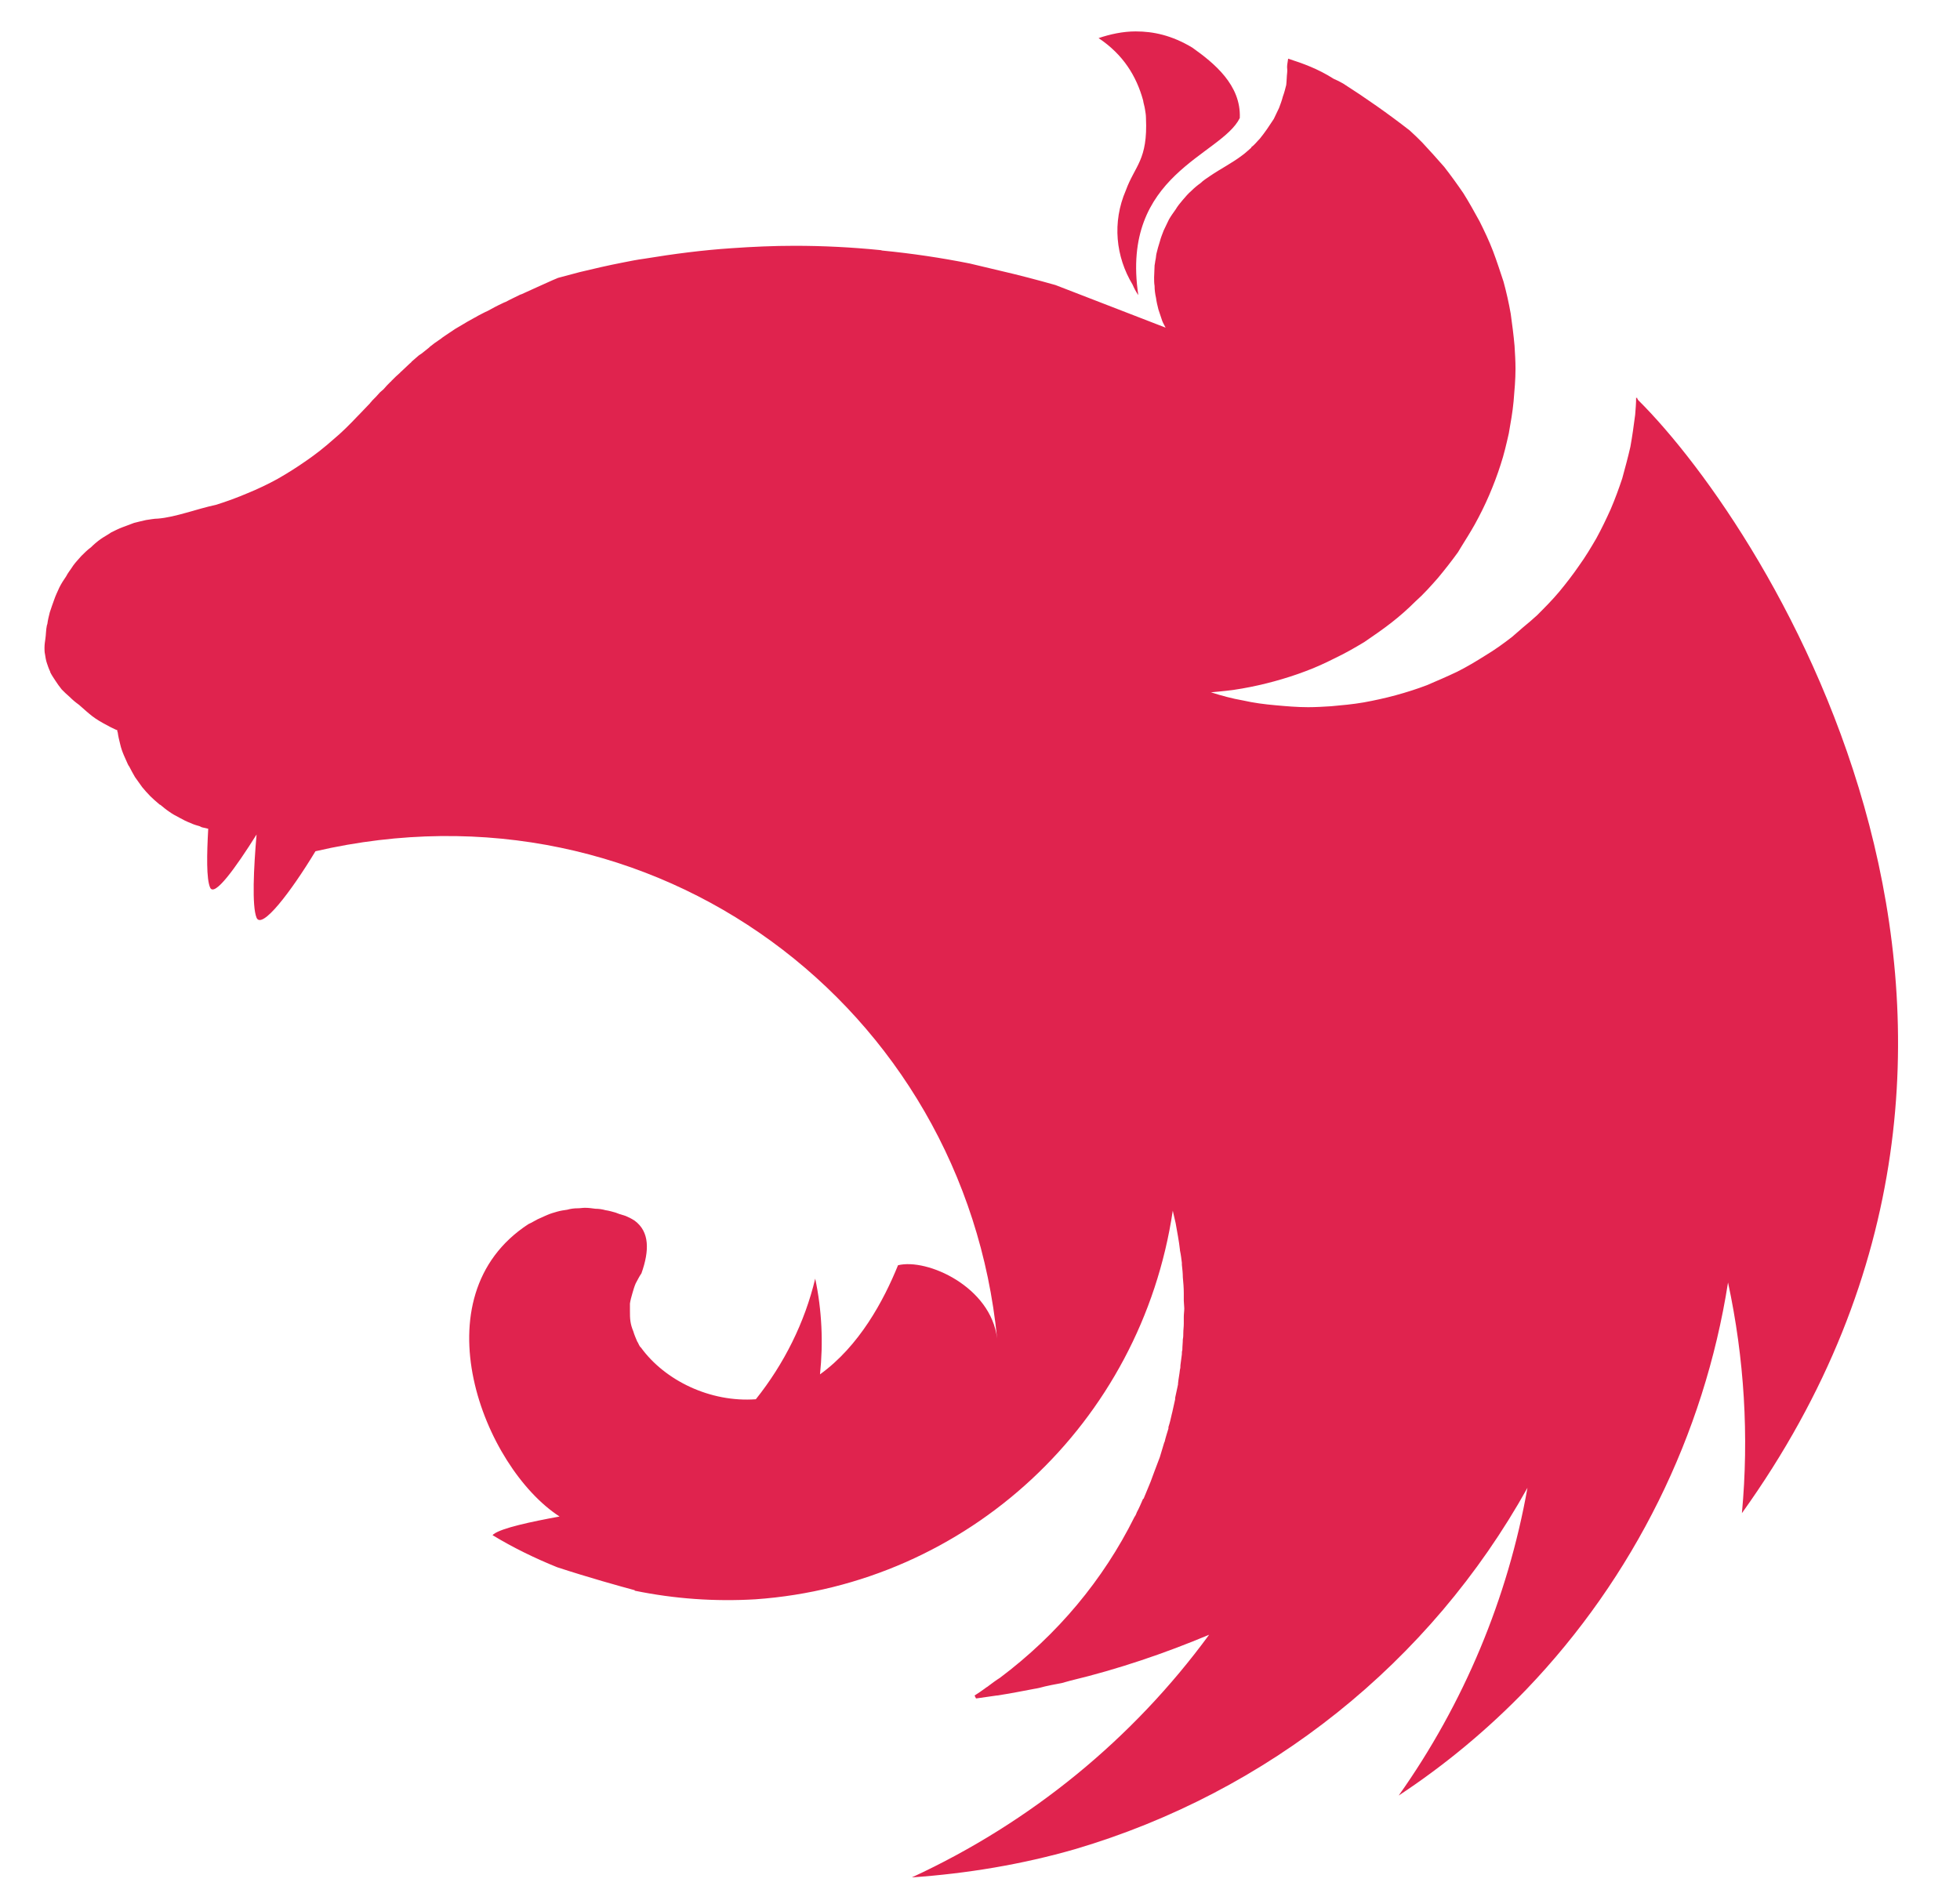
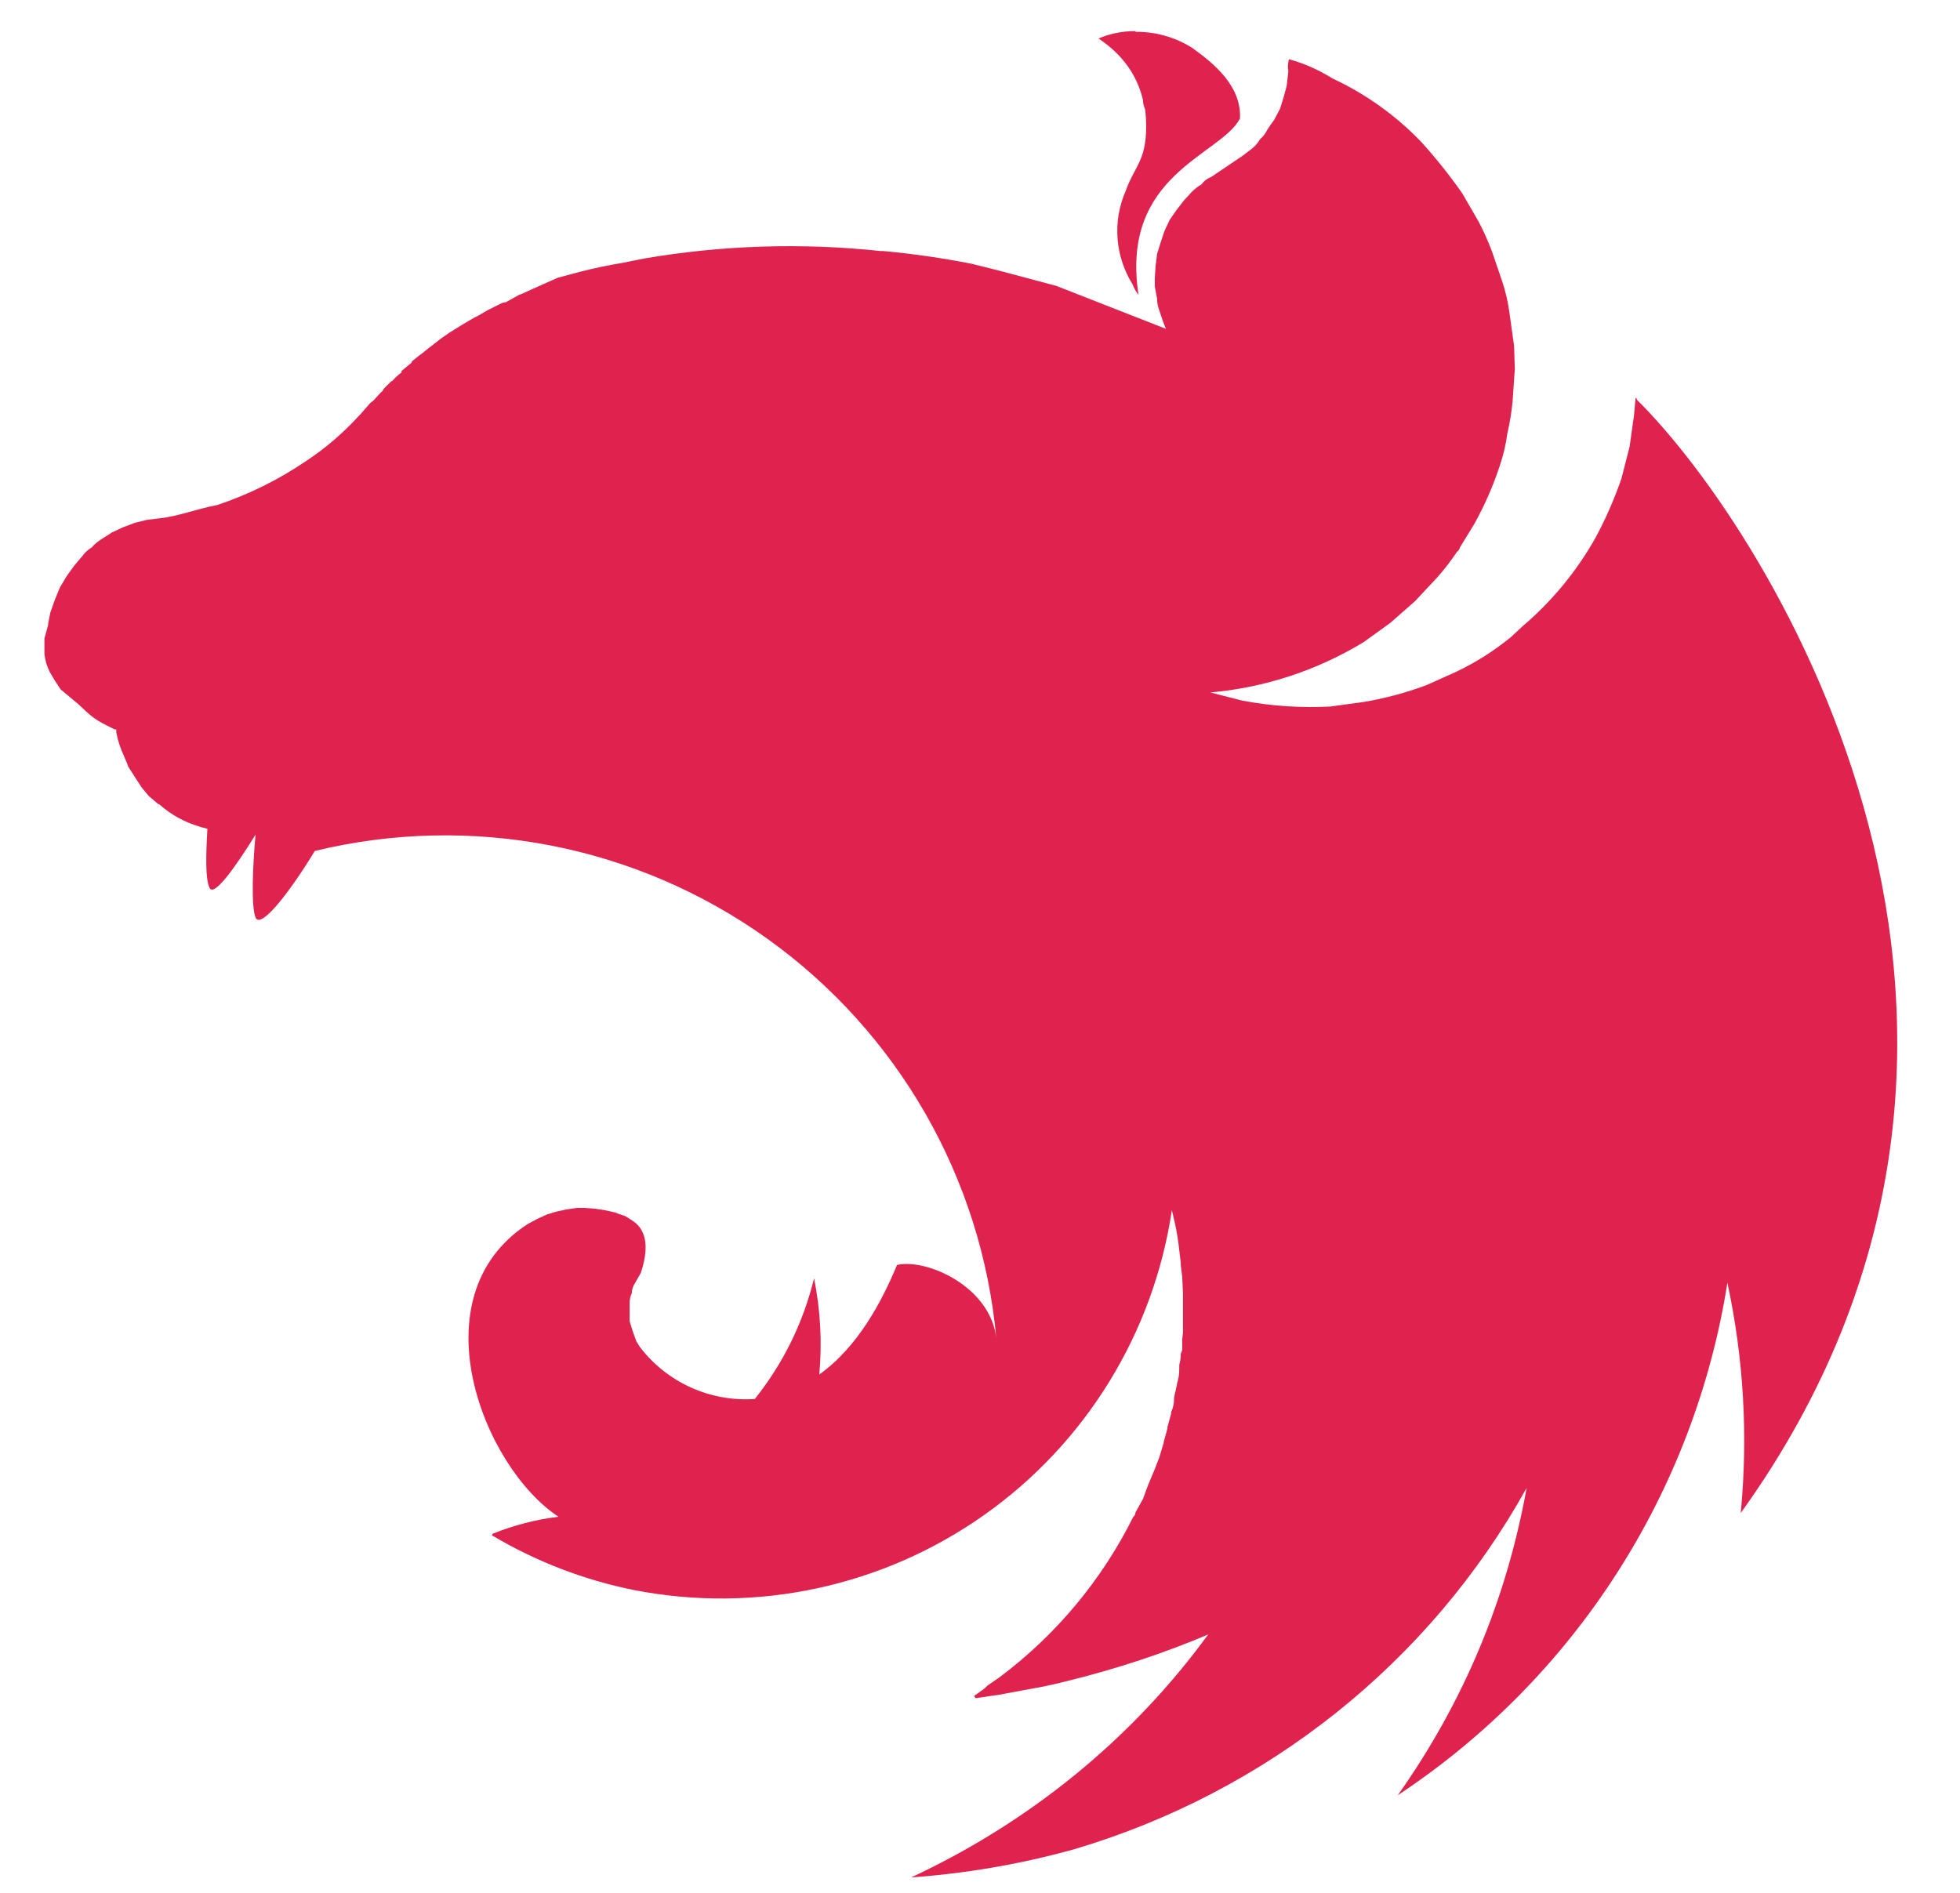
- <svg xmlns="http://www.w3.org/2000/svg" height="966" viewBox="0 0 264.583 255.588" width="1000">
-   <path d="m153.338 45.652c-1.809 0-3.489.388-5.04.905 3.296 2.197 5.105 5.105 6.01 8.401.065.452.194.775.259 1.228.065.388.129.775.129 1.163.259 5.687-1.486 6.397-2.714 9.758-1.874 4.33-1.357 8.982.905 12.73.194.452.452.969.775 1.422-2.456-16.349 11.179-18.804 13.699-23.909.194-4.459-3.489-7.431-6.397-9.499-2.779-1.68-5.299-2.197-7.625-2.197zm20.549 3.683c-.259 1.486-.065 1.099-.129 1.874-.065.517-.065 1.163-.129 1.68-.129.517-.259 1.034-.452 1.551-.129.517-.323 1.034-.517 1.551-.259.517-.452.969-.711 1.486-.194.259-.323.517-.517.775-.129.194-.259.388-.388.582-.323.452-.646.905-.969 1.292-.388.388-.711.84-1.163 1.163v.065c-.388.323-.775.711-1.228 1.034-1.357 1.034-2.908 1.809-4.33 2.779-.452.323-.905.582-1.292.969-.452.323-.84.646-1.228 1.034-.452.388-.775.775-1.163 1.228-.323.388-.711.84-.969 1.292-.323.452-.646.905-.905 1.357-.259.517-.452.969-.711 1.486-.194.517-.388.969-.517 1.486-.194.582-.323 1.099-.452 1.616-.065.259-.065.582-.129.84-.065.259-.065.517-.129.775 0 .517-.065 1.099-.065 1.615 0 .388 0 .775.065 1.163 0 .517.065 1.034.194 1.615.065.517.194 1.034.323 1.551.194.517.323 1.034.517 1.551.129.323.323.646.452.905l-14.863-5.751c-2.52-.711-4.976-1.357-7.496-1.939-1.357-.323-2.714-.646-4.071-.969-3.877-.775-7.819-1.357-11.761-1.745-.129 0-.194-.065-.323-.065-3.877-.388-7.69-.582-11.567-.582-2.843 0-5.687.129-8.465.323-3.942.259-7.884.775-11.825 1.422-.969.129-1.939.323-2.908.517-2.003.388-3.942.84-5.816 1.292-.969.259-1.939.517-2.908.775-.969.388-1.874.84-2.779 1.228-.711.323-1.422.646-2.132.969-.129.065-.259.065-.323.129-.646.323-1.228.582-1.809.905-.194.065-.323.129-.452.194-.711.323-1.422.711-2.003 1.034-.452.194-.905.452-1.292.646-.194.129-.452.259-.582.323-.582.323-1.163.646-1.68.969-.582.323-1.099.646-1.551.969-.452.323-.905.582-1.292.905-.065.065-.129.065-.194.129-.388.259-.84.582-1.228.905 0 0-.065.065-.129.129-.323.259-.646.517-.969.775-.129.065-.259.194-.388.259-.323.259-.646.582-.969.84-.065.129-.194.194-.259.259-.388.388-.775.711-1.163 1.099-.065 0-.065.065-.129.129-.388.323-.775.711-1.163 1.099-.065.065-.065.129-.129.129-.323.323-.646.646-.969 1.034-.129.129-.323.259-.452.388-.323.388-.711.775-1.099 1.163-.065.129-.194.194-.259.323-.517.517-.969 1.034-1.486 1.551-.065.065-.129.129-.194.194-1.034 1.099-2.132 2.197-3.296 3.166-1.163 1.034-2.391 2.003-3.619 2.843-1.292.905-2.52 1.68-3.877 2.456-1.292.711-2.649 1.357-4.071 1.939-1.357.582-2.779 1.099-4.2 1.551-2.714.582-5.493 1.68-7.884 1.874-.517 0-1.099.129-1.615.194-.582.129-1.099.259-1.615.388-.517.194-1.034.388-1.551.582-.517.194-1.034.452-1.551.711-.452.323-.969.582-1.422.905-.452.323-.905.711-1.292 1.099-.452.323-.905.775-1.292 1.163-.388.452-.775.84-1.099 1.292-.323.517-.711.969-.969 1.486-.323.452-.646.969-.905 1.486-.259.582-.517 1.099-.711 1.68-.194.517-.388 1.099-.582 1.68-.129.517-.259 1.034-.323 1.551 0 .065-.065.129-.065.194-.129.582-.129 1.357-.194 1.745-.065.452-.129.84-.129 1.292 0 .259 0 .582.065.84.065.452.129.84.259 1.228.129.388.259.775.452 1.163v.065c.194.388.452.775.711 1.163.259.388.517.775.84 1.163.323.323.711.711 1.099 1.034.388.388.775.711 1.228 1.034 1.551 1.357 1.939 1.809 3.942 2.843.323.194.646.323 1.034.517.065 0 .129.065.194.065 0 .129 0 .194.065.323.065.517.194 1.034.323 1.551.129.582.323 1.099.517 1.551.194.388.323.775.517 1.163.065.129.129.259.194.323.259.517.517.969.775 1.422.323.452.646.905.969 1.357.323.388.711.84 1.099 1.228.388.388.775.711 1.228 1.099 0 0 .065.065.129.065.388.323.775.646 1.163.905.452.323.905.582 1.422.84.452.259.969.517 1.486.711.388.194.84.323 1.292.452.065.065.129.065.259.129.259.065.582.129.84.194-.194 3.489-.259 6.785.259 7.948.582 1.292 3.425-2.649 6.268-7.173-.388 4.459-.646 9.693 0 11.244.711 1.615 4.588-3.425 7.948-8.982 45.815-10.598 87.624 21.066 92.018 65.783-.84-6.979-9.434-10.856-13.376-9.887-1.939 4.782-5.234 10.921-10.533 14.733.452-4.265.259-8.659-.646-12.924-1.422 5.945-4.2 11.502-8.013 16.284-6.139.452-12.278-2.52-15.509-6.979-.259-.194-.323-.582-.517-.84-.194-.452-.388-.905-.517-1.357-.194-.452-.323-.905-.388-1.357-.065-.452-.065-.905-.065-1.422 0-.323 0-.646 0-.969.065-.452.194-.905.323-1.357.129-.452.259-.905.452-1.357.259-.452.452-.905.775-1.357 1.099-3.102 1.099-5.622-.905-7.108-.388-.259-.775-.452-1.228-.646-.259-.065-.582-.194-.84-.259-.194-.065-.323-.129-.517-.194-.452-.129-.905-.259-1.357-.323-.452-.129-.905-.194-1.357-.194-.452-.065-.969-.129-1.422-.129-.323 0-.646.065-.969.065-.517 0-.969.065-1.422.194-.452.065-.905.129-1.357.259-.452.129-.905.259-1.357.452-.452.194-.84.388-1.292.582-.388.194-.775.452-1.228.646-15.056 9.822-6.074 32.827 4.2 39.483-3.877.711-7.819 1.551-8.917 2.391-.065.065-.129.129-.129.129 2.779 1.68 5.687 3.102 8.724 4.329 4.136 1.357 8.53 2.585 10.468 3.102v.065c5.363 1.099 10.791 1.486 16.284 1.163 28.626-2.003 52.083-23.78 56.348-52.471.129.582.259 1.099.388 1.68.194 1.163.452 2.391.582 3.619v.065c.129.582.194 1.163.259 1.68v.259c.065.582.129 1.163.129 1.68.065.711.129 1.422.129 2.132v1.034c0 .323.065.711.065 1.034 0 .388-.065.775-.065 1.163v.905c0 .452-.065.84-.065 1.292 0 .259 0 .517-.065.84 0 .452-.065.905-.065 1.422-.065.194-.065.388-.065.582-.065.517-.129.969-.194 1.486 0 .194 0 .388-.065.582-.065.646-.194 1.228-.259 1.874v.065.065c-.129.582-.259 1.228-.388 1.809v.194c-.129.582-.259 1.163-.388 1.745 0 .065-.065.194-.065.259-.129.582-.259 1.163-.452 1.745v.194c-.194.646-.388 1.228-.517 1.809-.065.065-.065.129-.065.129-.194.646-.388 1.292-.582 1.939-.259.646-.452 1.228-.711 1.874-.259.646-.452 1.292-.711 1.874-.259.646-.517 1.228-.775 1.874h-.065c-.259.582-.517 1.228-.84 1.809-.065.194-.129.323-.194.452-.065.065-.065.129-.129.194-4.2 8.465-10.404 15.896-18.158 21.712-.517.323-1.034.711-1.551 1.099-.129.129-.323.194-.452.323-.452.323-.905.646-1.422.969l.194.388h.065c.905-.129 1.809-.259 2.714-.388h.065c1.68-.259 3.36-.582 5.04-.905.452-.065.969-.194 1.422-.323.323-.065.582-.129.905-.194.452-.065.905-.194 1.357-.259.388-.129.775-.194 1.163-.323 6.462-1.551 12.73-3.683 18.74-6.203-10.274 14.022-24.038 25.331-40.129 32.762 7.431-.517 14.863-1.745 22.035-3.813 26.042-7.69 47.948-25.202 61.065-48.788-2.649 14.927-8.594 29.143-17.383 41.55 6.268-4.136 12.019-8.918 17.253-14.346 14.475-15.121 23.974-34.313 27.205-54.927 2.197 10.21 2.843 20.743 1.874 31.147 46.655-65.072 3.877-132.535-14.022-150.305-.065-.129-.129-.194-.129-.323-.065.065-.065.065-.065.129 0-.065 0-.065-.065-.129 0 .775-.065 1.551-.129 2.326-.194 1.486-.388 2.908-.646 4.33-.323 1.422-.711 2.843-1.099 4.265-.452 1.357-.969 2.779-1.551 4.136-.582 1.292-1.228 2.649-1.939 3.942-.711 1.228-1.486 2.52-2.326 3.683-.84 1.228-1.745 2.391-2.649 3.489-.969 1.163-2.003 2.197-3.037 3.231-.646.582-1.228 1.099-1.874 1.615-.517.452-.969.84-1.486 1.292-1.163.905-2.326 1.745-3.619 2.52-1.228.775-2.52 1.551-3.813 2.197-1.357.646-2.714 1.228-4.071 1.809-1.357.517-2.779.969-4.2 1.357-1.422.388-2.908.711-4.329.969-1.486.259-2.972.388-4.394.517-1.034.065-2.068.129-3.102.129-1.486 0-2.972-.129-4.394-.259-1.486-.129-2.973-.323-4.394-.646-1.486-.259-2.908-.646-4.33-1.099h-.065c1.422-.129 2.843-.259 4.265-.517 1.486-.259 2.908-.582 4.33-.969 1.422-.388 2.843-.84 4.2-1.357 1.422-.517 2.779-1.163 4.071-1.809 1.357-.646 2.585-1.357 3.877-2.132 1.228-.84 2.456-1.68 3.619-2.585 1.163-.905 2.262-1.874 3.296-2.908 1.099-.969 2.068-2.068 3.037-3.166.969-1.163 1.874-2.326 2.714-3.489.129-.194.259-.452.388-.646.646-1.034 1.292-2.068 1.874-3.102.711-1.292 1.357-2.585 1.939-3.942.582-1.357 1.099-2.714 1.551-4.136.452-1.357.775-2.779 1.099-4.2.259-1.486.517-2.908.646-4.33.129-1.486.259-2.973.259-4.394 0-1.034-.065-2.068-.129-3.102-.129-1.486-.323-2.908-.517-4.33-.259-1.486-.582-2.908-.969-4.33-.452-1.357-.905-2.779-1.422-4.136-.517-1.357-1.163-2.714-1.809-4.006-.711-1.292-1.422-2.585-2.197-3.813-.84-1.228-1.68-2.391-2.585-3.554-.969-1.099-1.939-2.197-2.973-3.296-.517-.517-1.099-1.099-1.68-1.615-2.908-2.262-5.945-4.394-8.982-6.333-.452-.259-.84-.452-1.292-.646-2.132-1.357-4.136-2.068-6.139-2.714z" fill="#e0234e" fill-rule="evenodd" transform="translate(0 -41.41249)" />
+ <svg xmlns="http://www.w3.org/2000/svg" viewBox="0 0 264.6 255.6">
+   <path fill="#e0234e" fill-rule="evenodd" d="M153.3 4.2q-2.7 0-5 1 4.8 3.2 6 8.3 0 .6.3 1.3l.1 1.1c.3 5.7-1.5 6.4-2.7 9.8-1.9 4.3-1.4 9 .9 12.7q.3.8.8 1.4C151.2 23.5 164.8 21 167.4 16c.2-4.4-3.5-7.4-6.4-9.5a14 14 0 0 0-7.7-2.2M174 8c-.3 1.5 0 1.1-.1 1.9l-.2 1.7-.4 1.5-.5 1.6-.8 1.5-.5.7-.4.6q-.4.8-1 1.3-.4.7-1 1.2l-1.3 1-4.3 2.9q-.8.3-1.3 1-.7.4-1.3 1l-1.1 1.2-1 1.3-.9 1.3-.7 1.5-.5 1.5-.5 1.6-.1.9-.1.7-.1 1.7v1.1l.3 1.6q0 .8.3 1.6l.5 1.5.4 1-14.8-5.8-7.5-2-4-1a120 120 0 0 0-11.8-1.7h-.4a116 116 0 0 0-31.9 1l-3 .6q-3 .5-5.7 1.2l-3 .8-2.7 1.2-2.2 1-.3.1-1.8 1-.5.1-2 1-1.2.7-.6.3-1.7 1-1.6 1-1.3.9-.1.1-1.3 1-1 .8-.4.3-1 .8q0 .2-.2.3l-1.2 1v.2q-.7.5-1.2 1.1l-.2.1-1 1q-.1.3-.4.5l-1 1.1-.4.3-1.4 1.6-.2.2a38 38 0 0 1-7 6 49 49 0 0 1-12.1 6c-2.7.5-5.5 1.6-7.9 1.8l-1.6.2-1.6.4-1.6.6-1.5.7-1.4.9q-.8.5-1.3 1.1-.8.5-1.3 1.2L10 76.4l-1 1.4-.9 1.5-.7 1.7-.6 1.7-.3 1.5v.2L6 86.2v2.1a7 7 0 0 0 .7 2.4l.7 1.2.8 1.2 2.4 2c1.5 1.4 1.9 1.9 3.9 2.9l1 .5h.2v.4a13 13 0 0 0 1 3.1l.5 1.2.1.3 1.8 2.8 1 1.2 1.3 1.1h.1a14 14 0 0 0 5.4 3l.3.1.8.2c-.2 3.5-.3 6.8.3 8s3.4-2.7 6.2-7.2c-.4 4.4-.6 9.7 0 11.2.7 1.6 4.6-3.4 8-9a74.7 74.7 0 0 1 92 65.8c-.8-7-9.4-10.8-13.4-9.9-2 4.8-5.2 11-10.5 14.8q.6-6.5-.7-13-2.2 9-8 16.3a18 18 0 0 1-15.5-7l-.5-.8-.5-1.4-.4-1.3V176q0-.8.3-1.4 0-.7.4-1.3l.8-1.4c1-3 1-5.6-1-7l-1.1-.7-.9-.3-.5-.2-1.4-.3-1.3-.2-1.4-.1h-1l-1.4.2-1.4.3-1.3.4-1.3.6-1.3.7c-15 9.8-6 32.8 4.2 39.5a35 35 0 0 0-8.9 2.3l-.1.2a61 61 0 0 0 19.2 7.4 61.5 61.5 0 0 0 72.6-51.3l.4 1.7q.4 1.8.6 3.7l.2 1.7v.3l.2 1.6.1 2.2v5.4l-.1.8v1.5l-.2.5q0 .8-.2 1.5v.6q0 1-.3 1.9v.1l-.4 1.8v.2q0 .9-.4 1.8v.2l-.5 1.8v.2l-.5 1.8v.1l-.6 2-.7 1.8-.8 1.9-.7 1.9-1 1.8-.1.4-.2.2a61 61 0 0 1-18.1 21.7l-1.6 1.1-.4.4-1.4 1 .2.3 2.7-.4h.1l6.5-1.2.9-.2 1.3-.3 1.2-.3q9.7-2.4 18.7-6.2c-10.2 14-24 25.3-40.1 32.8q11.2-.8 22-3.8c26-7.7 48-25.2 61.1-48.8q-4.1 22.7-17.4 41.5a102 102 0 0 0 44.5-69.2q3.3 15.4 1.8 31.1c46.7-65 4-132.5-14-150.3l-.1-.3v.1l-.1-.1-.2 2.3-.6 4.3-1.1 4.3a54 54 0 0 1-3.5 8 44 44 0 0 1-9.9 12L204 86a36 36 0 0 1-7.4 4.7l-4 1.8a46 46 0 0 1-8.6 2.3l-4.4.6a50 50 0 0 1-11.9-.8l-4.3-1.1a48 48 0 0 0 20.7-6.8l3.6-2.6 3.3-2.9 3-3.2q1.5-1.7 2.7-3.5.3-.2.4-.6l1.9-3.1a45 45 0 0 0 3.5-8q.7-2.1 1-4.3.5-2.2.7-4.3l.3-4.4-.1-3.1-.6-4.3q-.3-2.3-1-4.4l-1.4-4.1q-.8-2.1-1.8-4l-2.2-3.8a71 71 0 0 0-5.5-6.9 40 40 0 0 0-12-8.6Q177 8.8 174 8" />
</svg>
